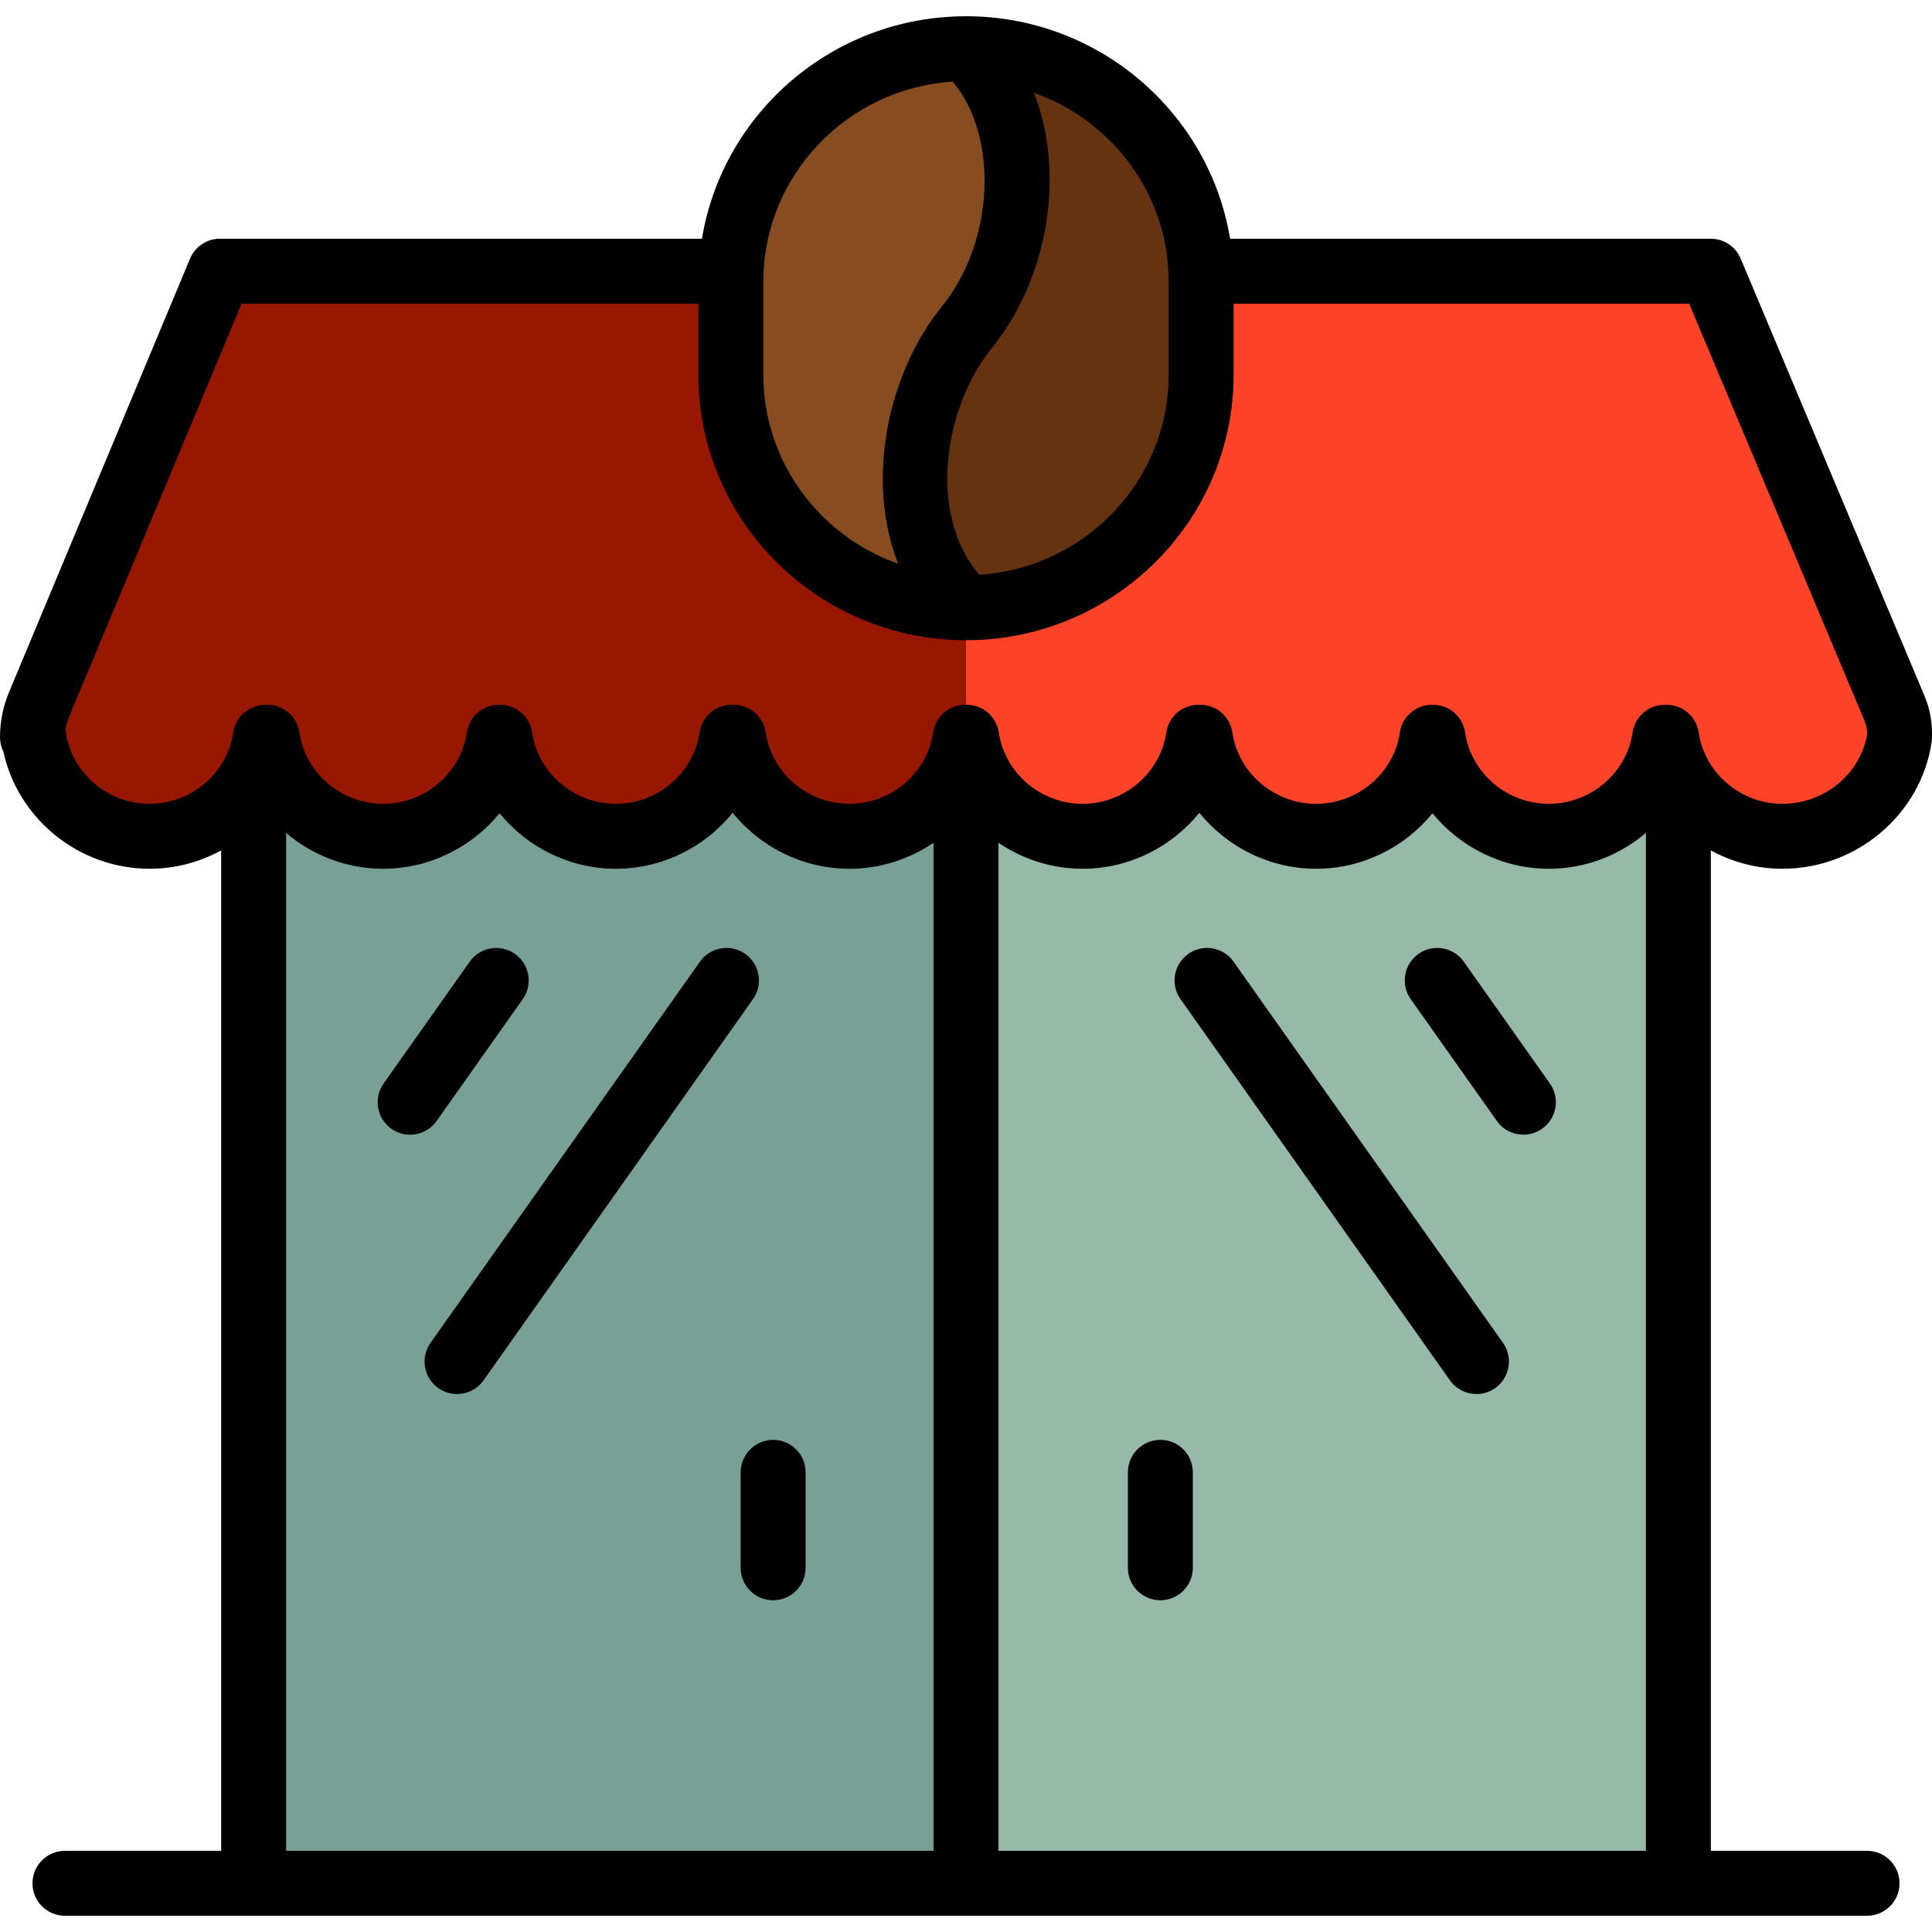
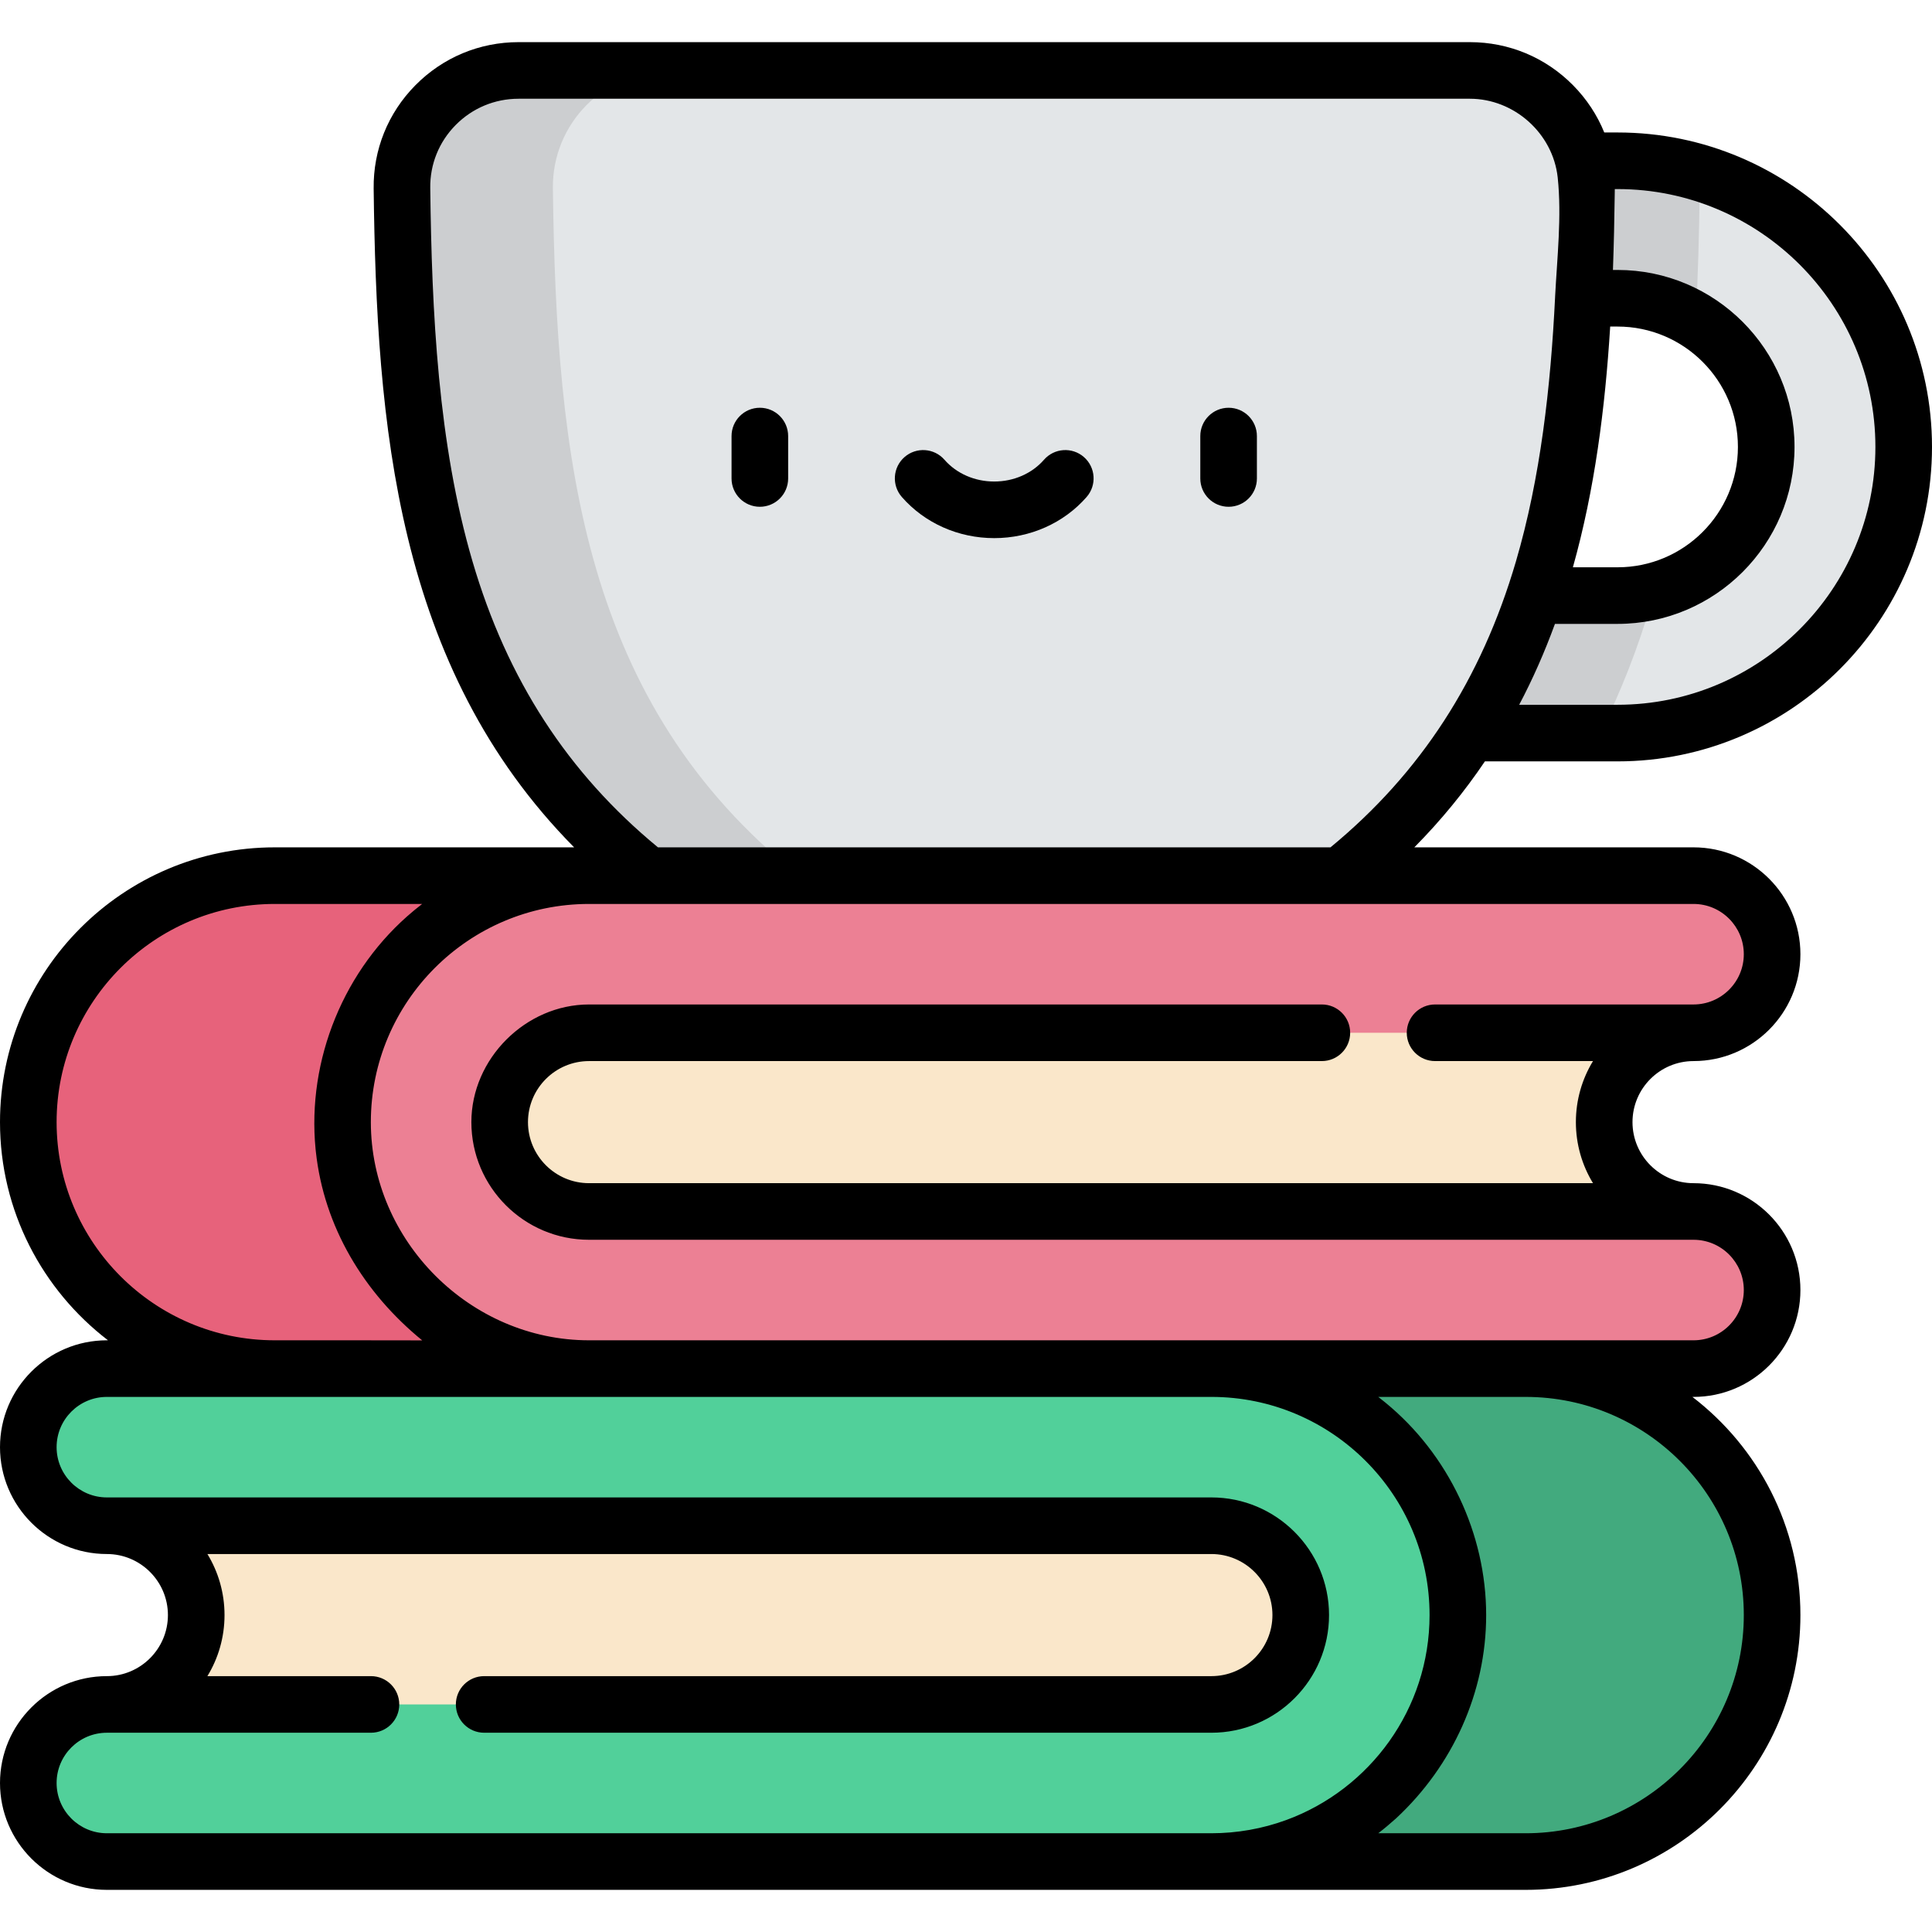
- <svg xmlns="http://www.w3.org/2000/svg" version="1.1" id="Layer_1" x="0px" y="0px" viewBox="0 0 512 512" style="enable-background:new 0 0 512 512;" xml:space="preserve">
-   <path style="fill:#97BAA8;" d="M444.786,174.253v324.84H67.216v-324.84H444.786z" />
-   <path style="fill:#78A097;" d="M256,499.092H67.215v-324.84H256V499.092z" />
-   <path style="fill:#FF4328;" d="M321.149,71.869h132.215l48.695,115.837c0.882,2.097,1.336,4.351,1.336,6.626v1.043l0,0  c-2.191,14.851-15.434,26.253-31.036,26.253s-28.511-11.402-30.701-26.253h-0.492c-2.191,14.851-15.105,26.253-30.704,26.253  c-15.599,0-28.511-11.402-30.704-26.253h-0.267c-2.196,14.851-15.107,26.253-30.706,26.253c-15.597,0-28.511-11.402-30.704-26.253  h-0.488c-2.193,14.851-15.105,26.253-30.702,26.253c-15.602,0-28.511-11.402-30.706-26.253h-0.376  c-2.191,14.851-15.1,26.253-30.702,26.253s-28.511-11.402-30.701-26.253h-0.488c-2.196,14.851-15.105,26.253-30.704,26.253  s-28.511-11.402-30.704-26.253h-0.269c-2.195,14.851-15.105,26.253-30.706,26.253c-15.597,0-28.511-11.402-30.701-26.253h-0.489  c-2.193,14.851-15.102,26.253-30.704,26.253c-15.599,0-28.511-11.402-30.701-26.253H8.605l0,0c0-2.964,0.588-5.899,1.73-8.634  L58.296,71.869h132.559" />
-   <path style="fill:#981700;" d="M256,195.374h-0.19c-2.191,14.851-15.1,26.253-30.702,26.253s-28.511-11.402-30.701-26.253h-0.488  c-2.196,14.851-15.105,26.253-30.704,26.253s-28.511-11.402-30.704-26.253h-0.269c-2.195,14.851-15.105,26.253-30.706,26.253  c-15.597,0-28.511-11.402-30.701-26.253h-0.489c-2.193,14.851-15.102,26.253-30.704,26.253c-15.599,0-28.845-11.402-31.036-26.253  l0,0l0,0c0-2.964,0.588-5.899,1.73-8.634l47.96-114.871h132.559H256V195.374z" />
-   <path style="fill:#663310;" d="M255.998,12.906L255.998,12.906c34.277,0,62.319,27.777,62.319,61.73V99.33  c0,33.952-28.041,61.73-62.319,61.73l0,0c-34.273,0-62.311-27.777-62.311-61.73V74.637  C193.687,40.684,221.725,12.906,255.998,12.906L255.998,12.906z" />
-   <path style="fill:#874D20;" d="M255.234,161.041c-33.922-0.411-61.548-28.012-61.548-61.711V74.637  c0-33.781,27.759-61.439,61.795-61.718c0.003,0.141,0.059,0.28,0.171,0.383c19.409,17.943,16.114,53.351,0.202,73.022  C239.48,106.563,235.295,142.057,255.234,161.041z" />
-   <path d="M509.992,184.372L461.297,68.534c-1.342-3.194-4.468-5.27-7.933-5.27H325.981c-5.5-33.392-34.781-58.962-69.983-58.962  c-0.104,0-0.207,0.008-0.31,0.008c-0.004,0-0.008,0-0.012,0c-35.055,0.156-64.172,25.665-69.654,58.954H58.296  c-3.472,0-6.603,2.087-7.94,5.29L2.394,183.425C0.806,187.231,0,191.251,0,195.374c0,1.375,0.323,2.674,0.895,3.827  c3.887,17.864,20.099,31.032,38.745,31.032c6.81,0,13.29-1.764,18.97-4.864v265.118h-41.4c-4.753,0-8.605,3.853-8.605,8.605  s3.852,8.605,8.605,8.605h50.005h0.001H256h188.786h50.004c4.752,0,8.605-3.853,8.605-8.605s-3.853-8.605-8.605-8.605h-41.399  V225.369c5.678,3.1,12.159,4.863,18.969,4.863c19.721,0,36.723-14.447,39.549-33.603c0.061-0.415,0.091-0.835,0.091-1.255v-1.043  C512,190.893,511.325,187.543,509.992,184.372z M309.712,74.637V99.33c0,28.113-22.197,51.181-50.164,52.996  c-13.542-15.667-9.795-43.924,3.416-60.251c9.441-11.671,14.979-27.508,15.196-43.453c0.118-8.708-1.318-16.835-4.158-24.031  C294.788,31.929,309.712,51.588,309.712,74.637z M202.292,74.637c0-28.119,22.204-51.192,50.177-52.997  c12.202,14.399,11.169,42.237-2.886,59.611c-14.367,17.757-20.266,46.032-11.565,68.133c-20.796-7.331-35.726-26.996-35.726-50.052  V74.637z M75.822,490.487V220.73c6.988,5.931,16.016,9.501,25.713,9.501c12.274,0,23.495-5.707,30.839-14.705  c7.344,8.998,18.564,14.705,30.839,14.705c12.334,0,23.604-5.763,30.946-14.838c7.341,9.075,18.612,14.838,30.948,14.838  c8.178,0,15.88-2.544,22.287-6.896v267.152H75.822z M264.605,490.487V223.336c6.408,4.351,14.11,6.897,22.287,6.897  c12.334,0,23.604-5.764,30.946-14.838c7.342,9.074,18.613,14.838,30.948,14.838c12.273,0,23.493-5.707,30.838-14.703  c7.344,8.995,18.564,14.703,30.838,14.703c9.698,0,18.728-3.573,25.718-9.504v269.758H264.605z M494.79,194.69  c-1.84,10.492-11.379,18.333-22.43,18.333c-11.06,0-20.598-8.127-22.188-18.903c-0.623-4.223-4.245-7.35-8.514-7.35h-0.492  c-4.267,0-7.891,3.127-8.514,7.35c-1.589,10.777-11.13,18.903-22.19,18.903c-11.06,0-20.599-8.127-22.191-18.905  c-0.624-4.221-4.246-7.348-8.513-7.348h-0.267c-4.266,0-7.889,3.126-8.513,7.347c-1.593,10.778-11.135,18.906-22.193,18.906  c-11.06,0-20.599-8.127-22.191-18.905c-0.624-4.221-4.246-7.348-8.513-7.348h-0.489c-4.267,0-7.89,3.127-8.513,7.348  c-1.592,10.778-11.131,18.905-22.188,18.905c-11.059,0-20.6-8.129-22.193-18.906c-0.624-4.221-4.247-7.347-8.513-7.347h-0.376  c-4.267,0-7.891,3.127-8.514,7.35c-1.589,10.777-11.128,18.903-22.188,18.903c-11.06,0-20.598-8.127-22.188-18.903  c-0.623-4.223-4.246-7.35-8.514-7.35h-0.489c-4.266,0-7.889,3.126-8.513,7.347c-1.593,10.778-11.134,18.906-22.191,18.906  c-11.06,0-20.599-8.127-22.191-18.905c-0.624-4.221-4.246-7.348-8.513-7.348h-0.27c-4.266,0-7.889,3.126-8.513,7.347  c-1.593,10.778-11.135,18.906-22.193,18.906c-11.06,0-20.598-8.127-22.188-18.903c-0.623-4.223-4.246-7.35-8.514-7.35h-0.489  c-4.267,0-7.889,3.127-8.513,7.348c-1.592,10.778-11.132,18.905-22.191,18.905S19.04,204.896,17.45,194.12  c-0.031-0.211-0.07-0.418-0.115-0.623c0.161-1.179,0.475-2.331,0.938-3.441L64.028,80.474h121.054V99.33  c0,38.783,31.813,70.335,70.916,70.335c39.108,0,70.924-31.553,70.924-70.335V80.474h120.727l46.478,110.567  c0.441,1.048,0.664,2.154,0.664,3.29V194.69z M213.496,390.181v25.301c0,4.752-3.853,8.605-8.605,8.605  c-4.753,0-8.605-3.853-8.605-8.605v-25.301c0-4.752,3.852-8.605,8.605-8.605C209.644,381.576,213.496,385.428,213.496,390.181z   M316.114,390.181v25.301c0,4.752-3.853,8.605-8.605,8.605c-4.752,0-8.605-3.853-8.605-8.605v-25.301  c0-4.752,3.853-8.605,8.605-8.605C312.261,381.576,316.114,385.428,316.114,390.181z M108.683,300.708  c-1.718,0-3.451-0.512-4.96-1.579c-3.881-2.743-4.803-8.112-2.06-11.993l22.819-32.286c2.743-3.882,8.112-4.804,11.993-2.061  s4.803,8.113,2.06,11.993l-22.819,32.287C114.04,299.44,111.383,300.708,108.683,300.708z M398.304,355.865  c2.743,3.881,1.821,9.25-2.06,11.993c-1.509,1.066-3.243,1.579-4.96,1.579c-2.7,0-5.358-1.267-7.035-3.639l-71.4-101.016  c-2.743-3.88-1.821-9.25,2.06-11.993c3.881-2.743,9.251-1.82,11.993,2.06L398.304,355.865z M410.736,287.134  c2.744,3.881,1.822,9.25-2.059,11.994c-1.509,1.066-3.243,1.579-4.96,1.579c-2.7,0-5.357-1.266-7.034-3.638l-22.825-32.286  c-2.744-3.88-1.822-9.25,2.059-11.993c3.881-2.744,9.25-1.821,11.993,2.059L410.736,287.134z M199.55,264.783l-71.402,101.017  c-1.677,2.372-4.335,3.639-7.035,3.639c-1.717,0-3.451-0.513-4.96-1.579c-3.881-2.744-4.803-8.113-2.06-11.993l71.403-101.017  c2.743-3.881,8.111-4.804,11.993-2.06C201.371,255.532,202.294,260.902,199.55,264.783z" />
+ <svg xmlns="http://www.w3.org/2000/svg" version="1.1" id="Capa_1" x="0px" y="0px" viewBox="0 0 512 512" style="enable-background:new 0 0 512 512;" xml:space="preserve">
+   <path style="fill:#E3E6E8;" d="M428.667,194.272h-60.999c-10.061,0-18.217-8.156-18.217-18.217c0-10.061,8.156-18.217,18.217-18.217  h60.999c21.724,0,39.399-17.674,39.399-39.399S450.392,79.04,428.667,79.04h-60.999c-10.061,0-18.217-8.156-18.217-18.217  s8.156-18.217,18.217-18.217h60.999c41.814,0,75.833,34.019,75.833,75.833S470.481,194.272,428.667,194.272z" />
+   <g>
+     <path style="fill:#CCCED0;" d="M437.732,159.311c0.264-0.9,0.498-1.808,0.751-2.711c-3.139,0.808-6.428,1.238-9.816,1.238h-60.999   c-10.061,0-18.217,8.156-18.217,18.217s8.156,18.217,18.217,18.217h56.384C429.535,183.399,434.082,171.764,437.732,159.311z" />
+     <path style="fill:#CCCED0;" d="M367.668,42.606c-10.061,0-18.217,8.156-18.217,18.217s8.156,18.217,18.217,18.217h60.999   c7.581,0,14.664,2.157,20.68,5.882c0.66-11.683,0.949-23.286,1.09-34.66c0.019-1.507-0.036-3.003-0.125-4.492   c-6.863-2.048-14.125-3.165-21.645-3.165L367.668,42.606L367.668,42.606z" />
+   </g>
+   <path style="fill:#E3E6E8;" d="M389.527,18.665H137.434c-17.195,0-31.126,14.032-30.912,31.225  c0.892,71.947,8.035,136.62,65.192,182.165l91.767,21.767l91.767-21.767c57.158-45.545,64.3-110.218,65.192-182.165  C420.652,32.697,406.722,18.665,389.527,18.665z" />
+   <path style="fill:#CCCED0;" d="M211.713,232.056c-57.158-45.545-64.3-110.218-65.192-182.165  c-0.213-17.193,13.717-31.225,30.912-31.225h-40c-17.195,0-31.126,14.032-30.912,31.225c0.892,71.947,8.035,136.62,65.192,182.165  l91.767,21.767l20-4.744L211.713,232.056z" />
+   <path style="fill:#E7627B;" d="M72.82,232.056c-36.018,0-65.32,29.302-65.32,65.319c0,36.018,29.302,65.32,65.32,65.32  l57.414,30.621l25.864-30.621V232.056H72.82z" />
+   <path style="fill:#FAE7CA;" d="M448.808,321.055c-13.058,0-23.68-10.623-23.68-23.68s10.623-23.679,23.68-23.679v-19.872H107.462  v87.104h341.345v-19.873H448.808z" />
+   <path style="fill:#EC8094;" d="M448.808,321.055H156.099c-13.058,0-23.68-10.623-23.68-23.68s10.623-23.679,23.68-23.679h292.709  c11.499,0,20.82-9.321,20.82-20.82s-9.321-20.82-20.82-20.82H156.099c-36.018,0-65.32,29.302-65.32,65.319  c0,36.018,29.302,65.32,65.32,65.32l60.537,21.767h153.029l34.642-21.767h44.5c11.499,0,20.82-9.321,20.82-20.82  S460.306,321.055,448.808,321.055z" />
+   <path style="fill:#42AA7E;" d="M321.029,362.694h83.279c36.018,0,65.32,29.302,65.32,65.319c0,36.018-29.302,65.32-65.32,65.32  h-83.279V362.694z" />
+   <path style="fill:#FAE7CA;" d="M28.32,451.693c13.058,0,23.68-10.623,23.68-23.68s-10.623-23.679-23.68-23.679v-19.872h341.345  v87.104H28.32V451.693z" />
+   <path style="fill:#51D09A;" d="M28.32,493.333h292.709c36.018,0,65.32-29.302,65.32-65.32c0-36.017-29.302-65.319-65.32-65.319  H28.32c-11.499,0-20.82,9.321-20.82,20.82s9.321,20.82,20.82,20.82h292.709c13.058,0,23.68,10.622,23.68,23.679  s-10.623,23.68-23.68,23.68H28.32c-11.499,0-20.82,9.321-20.82,20.82C7.5,484.011,16.821,493.333,28.32,493.333z" />
+   <path d="M201.368,134.301c4.142,0,7.5-3.358,7.5-7.5V115.56c0-4.142-3.358-7.5-7.5-7.5s-7.5,3.358-7.5,7.5v11.241  C193.868,130.943,197.226,134.301,201.368,134.301z" />
+   <path d="M325.592,134.301c4.142,0,7.5-3.358,7.5-7.5V115.56c0-4.142-3.358-7.5-7.5-7.5s-7.5,3.358-7.5,7.5v11.241  C318.092,130.943,321.45,134.301,325.592,134.301z" />
+   <path d="M263.48,142.608c9.505,0,18.428-3.972,24.482-10.897c2.726-3.119,2.408-7.857-0.71-10.583  c-3.118-2.726-7.857-2.409-10.583,0.71c-3.206,3.667-8.013,5.77-13.189,5.77c-5.177,0-9.984-2.103-13.188-5.77  c-2.726-3.119-7.464-3.436-10.583-0.711c-3.119,2.726-3.437,7.464-0.711,10.583C245.051,138.637,253.975,142.608,263.48,142.608z" />
+   <path d="M28.32,444.193c-15.616,0-28.32,12.704-28.32,28.32s12.704,28.32,28.32,28.32h375.988c40.153,0,72.82-32.667,72.82-72.82  c0-23.542-11.24-44.499-28.624-57.818h0.304c15.616,0,28.32-12.704,28.32-28.32s-12.704-28.32-28.32-28.32  c-8.922,0-16.18-7.258-16.18-16.18c0-8.921,7.258-16.179,16.18-16.179c15.616,0,28.32-12.704,28.32-28.32s-12.704-28.32-28.32-28.32  h-73.995c7.158-7.238,13.349-14.854,18.703-22.783h35.151c45.95,0,83.333-37.383,83.333-83.333s-37.383-83.333-83.333-83.333h-3.518  c-1.873-4.611-4.657-8.855-8.267-12.51c-7.28-7.371-16.995-11.43-27.356-11.43H137.434c-10.361,0-20.076,4.059-27.356,11.43  c-7.258,7.349-11.184,17.075-11.056,27.388c0.773,62.337,5.8,126.72,53.126,174.572H72.82C32.667,224.556,0,257.222,0,297.374  c0,23.542,11.24,44.5,28.625,57.82H28.32c-15.616,0-28.32,12.704-28.32,28.32c0,15.616,12.704,28.32,28.32,28.32  c8.922,0,16.18,7.258,16.18,16.179C44.5,436.935,37.242,444.193,28.32,444.193z M462.127,428.013c0,31.882-25.938,57.82-57.82,57.82  H365.25c1.617-1.24,3.17-2.559,4.689-3.917c0.014-0.012,0.028-0.024,0.041-0.037c14.975-13.905,23.869-33.36,23.869-53.866  c0-21.576-9.996-42.621-26.683-56.292c-0.631-0.518-1.267-1.029-1.916-1.526h39.058  C436.189,370.194,462.127,396.132,462.127,428.013z M462.127,252.875c0,7.344-5.975,13.32-13.32,13.32h-68.5  c-4.142,0-7.5,3.358-7.5,7.5s3.358,7.5,7.5,7.5h41.854c-2.877,4.72-4.535,10.259-4.535,16.179s1.658,11.46,4.535,16.18H156.099  c-8.922,0-16.18-7.258-16.18-16.18c0-8.921,7.258-16.179,16.18-16.179h194.209c4.142,0,7.5-3.358,7.5-7.5s-3.358-7.5-7.5-7.5  h-194.21c-16.783,0-31.18,14.374-31.18,31.179c0,17.193,13.987,31.18,31.18,31.18h292.709c7.345,0,13.32,5.976,13.32,13.32  s-5.975,13.32-13.32,13.32c0,0-292.689,0-292.709,0c-31.474,0-57.82-26.353-57.82-57.82c0-31.881,25.938-57.819,57.82-57.819  h292.709C456.152,239.556,462.127,245.531,462.127,252.875z M426.718,86.541h1.949c17.589,0,31.899,14.31,31.899,31.898  c0,17.589-14.31,31.899-31.899,31.899h-11.834C422.607,129.784,425.369,108.258,426.718,86.541z M497,118.439  c0,37.679-30.654,68.333-68.333,68.333H402.6c3.575-6.769,6.716-13.875,9.478-21.435h16.59c25.86,0,46.899-21.039,46.899-46.899  S454.528,71.54,428.668,71.54h-1.223c0.241-6.707,0.385-13.415,0.475-20.101c0.006-0.445,0.013-0.884,0.018-1.334h0.73  C466.346,50.106,497,80.76,497,118.439z M114.021,49.798c-0.078-6.271,2.312-12.188,6.729-16.661  c4.439-4.495,10.365-6.971,16.684-6.971c0,0,251.835,0,252.093,0c11.734,0,21.987,9.156,23.274,20.812  c0.003,0.033,0.008,0.066,0.011,0.1c1.084,10.282-0.163,21.282-0.697,31.595c-0.001,0.028,0.001,0.057,0,0.084  c-1.171,23.849-3.871,47.833-10.37,70.008c-9.172,31.301-25.264,56.121-49.154,75.791H174.369  c-23.89-19.67-39.981-44.49-49.154-75.791C116.068,117.552,114.429,82.753,114.021,49.798z M15,297.374  c0-31.881,25.938-57.819,57.82-57.819h39.058c-0.649,0.498-1.287,1.009-1.918,1.528c-0.134,0.11-0.266,0.223-0.4,0.334  c-18.356,15.236-28.25,39.382-25.926,63.112c0.021,0.208,0.043,0.417,0.065,0.625c2.134,19.98,12.755,37.483,28.196,50.062  c-13.027-0.036-26.055-0.022-39.082-0.022C40.935,355.191,15,329.253,15,297.374z M128.308,459.193h192.721  c17.193,0,31.181-13.987,31.181-31.181c0-17.192-13.988-31.179-31.181-31.179H28.32c-7.345,0-13.32-5.975-13.32-13.32  c0-7.344,5.975-13.319,13.32-13.319h292.709c31.882,0,57.82,25.938,57.82,57.818c0,24.908-15.831,46.187-37.96,54.306  c-6.343,2.327-13.105,3.514-19.86,3.514H28.32c-7.345,0-13.32-5.975-13.32-13.32c0-7.344,5.975-13.319,13.32-13.319h69.988  c4.142,0,7.5-3.358,7.5-7.5s-3.358-7.5-7.5-7.5H54.964c2.877-4.72,4.536-10.26,4.536-16.181c0-5.92-1.658-11.459-4.535-16.179  h266.064c8.922,0,16.181,7.258,16.181,16.179c0,8.922-7.259,16.181-16.181,16.181H128.308c-4.142,0-7.5,3.358-7.5,7.5  S124.166,459.193,128.308,459.193z" />
  <g>
</g>
  <g>
</g>
  <g>
</g>
  <g>
</g>
  <g>
</g>
  <g>
</g>
  <g>
</g>
  <g>
</g>
  <g>
</g>
  <g>
</g>
  <g>
</g>
  <g>
</g>
  <g>
</g>
  <g>
</g>
  <g>
</g>
</svg>
